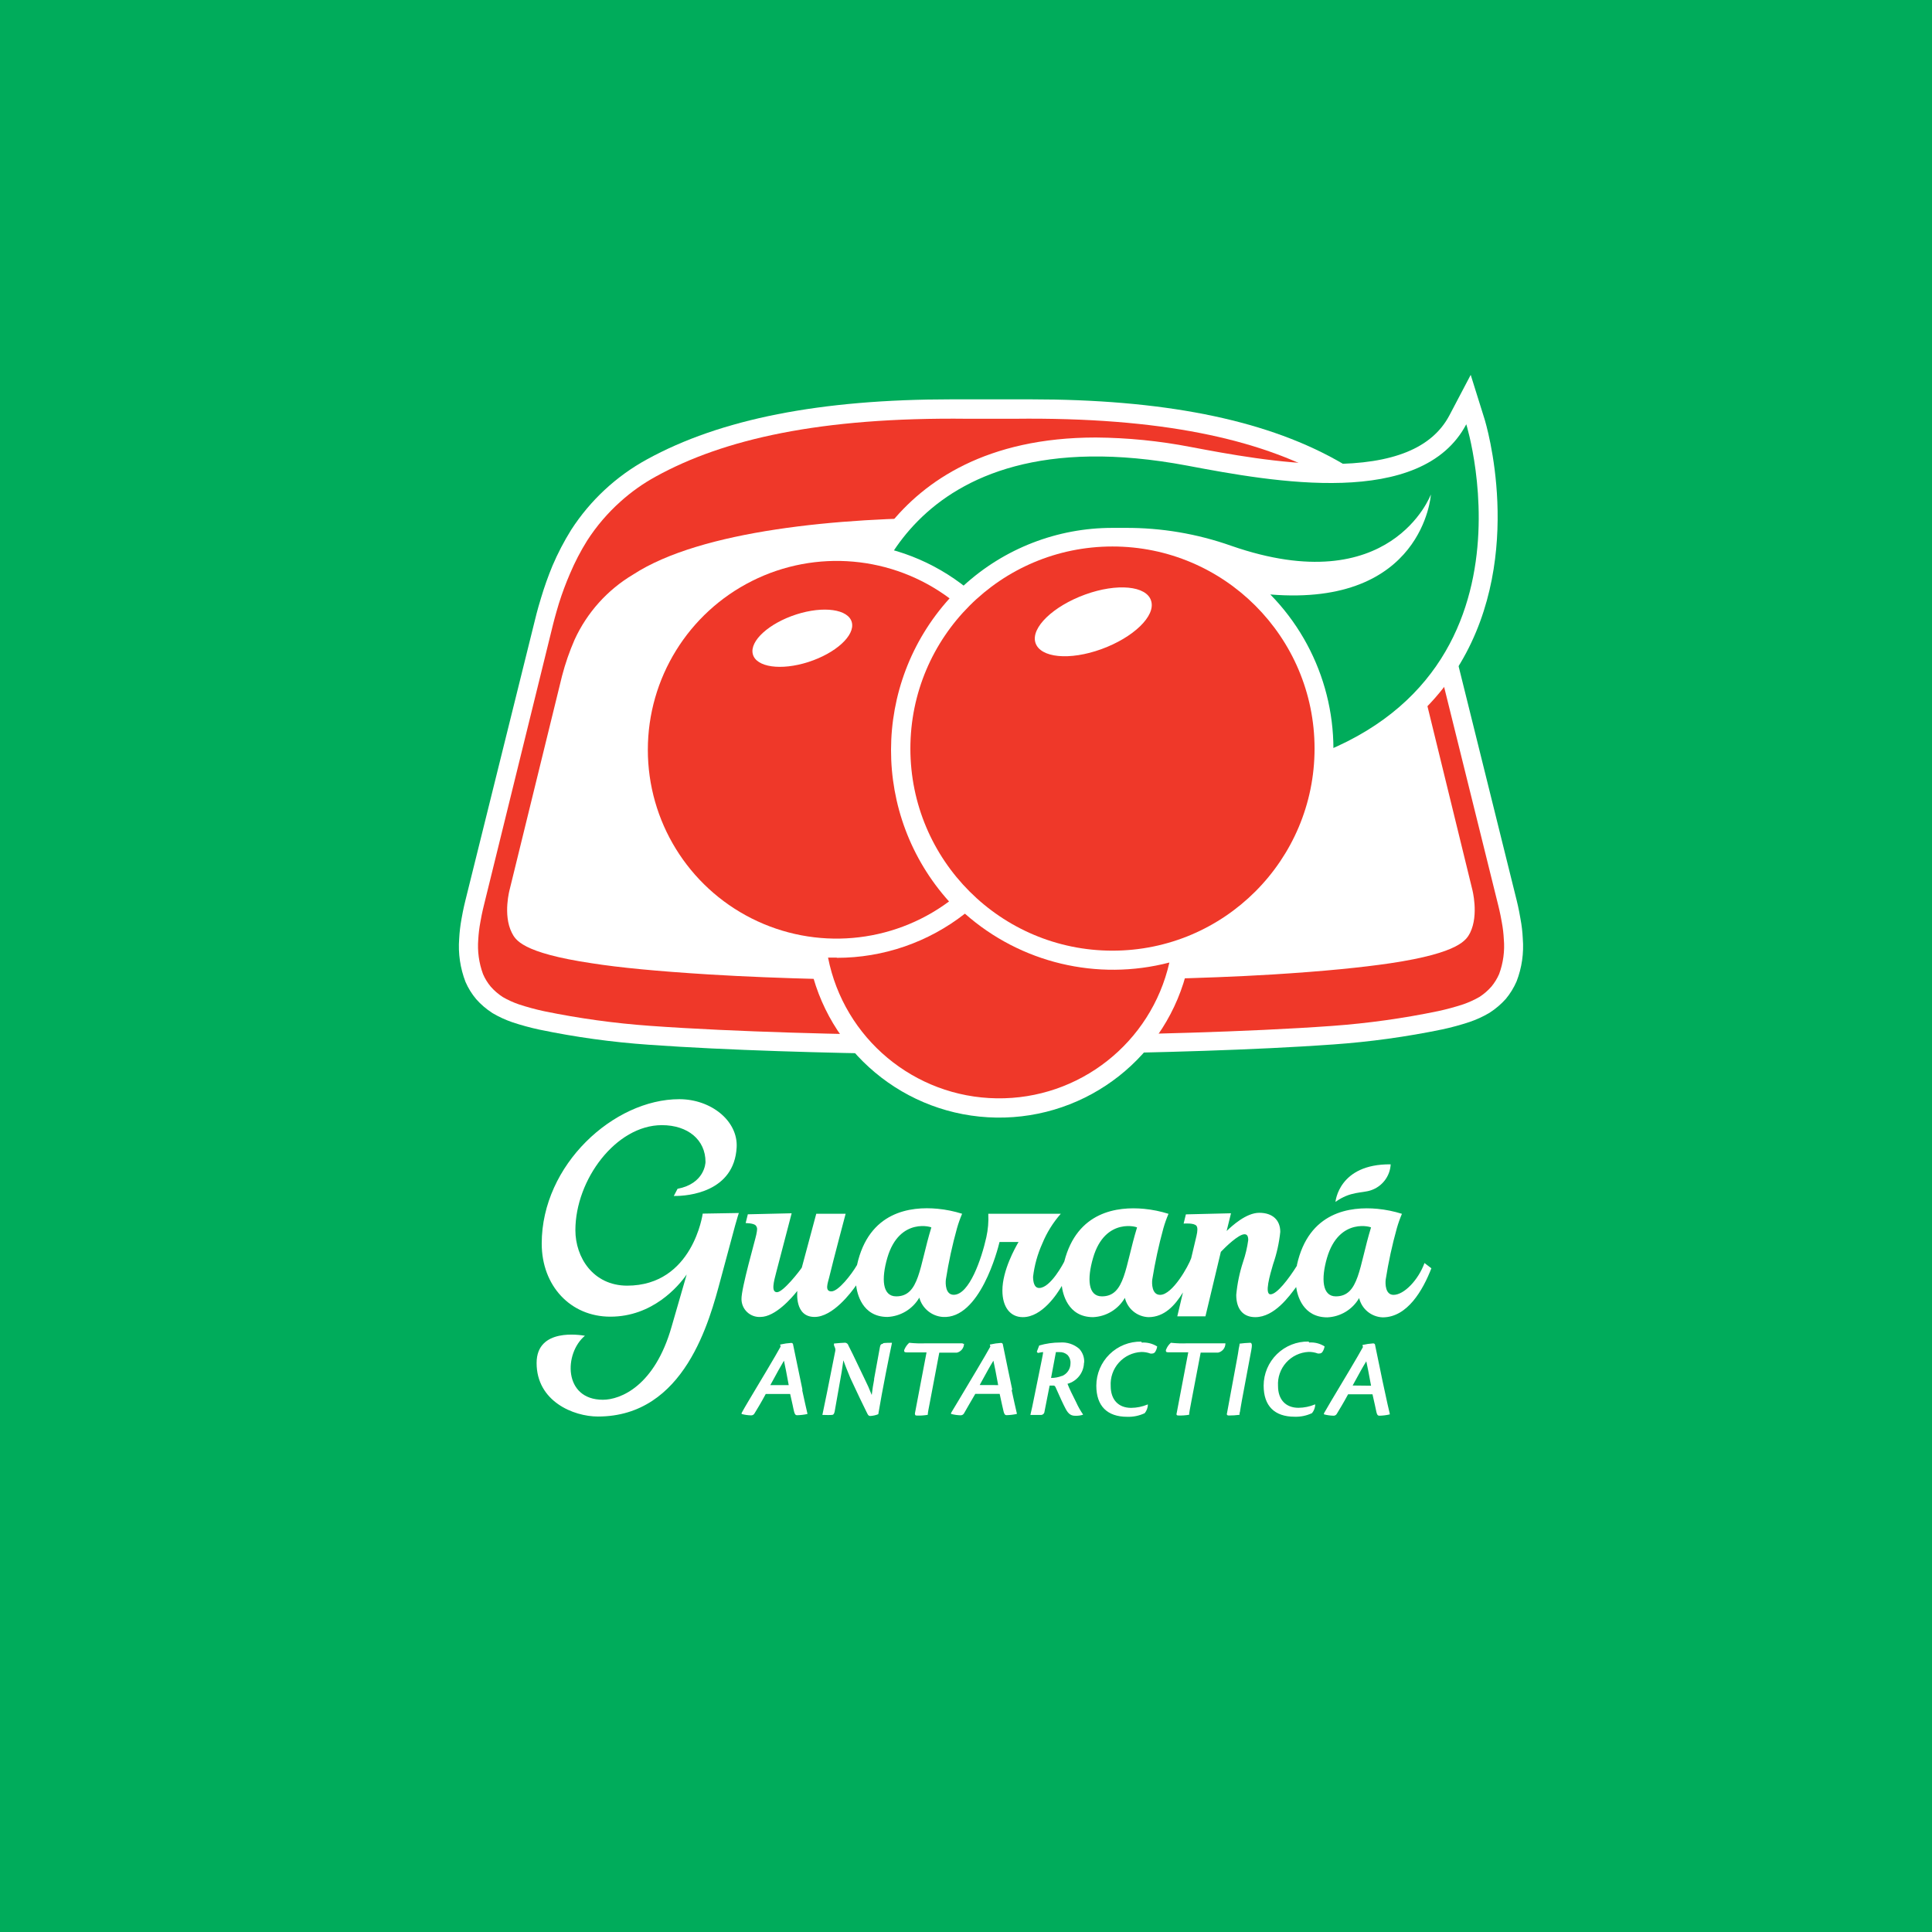
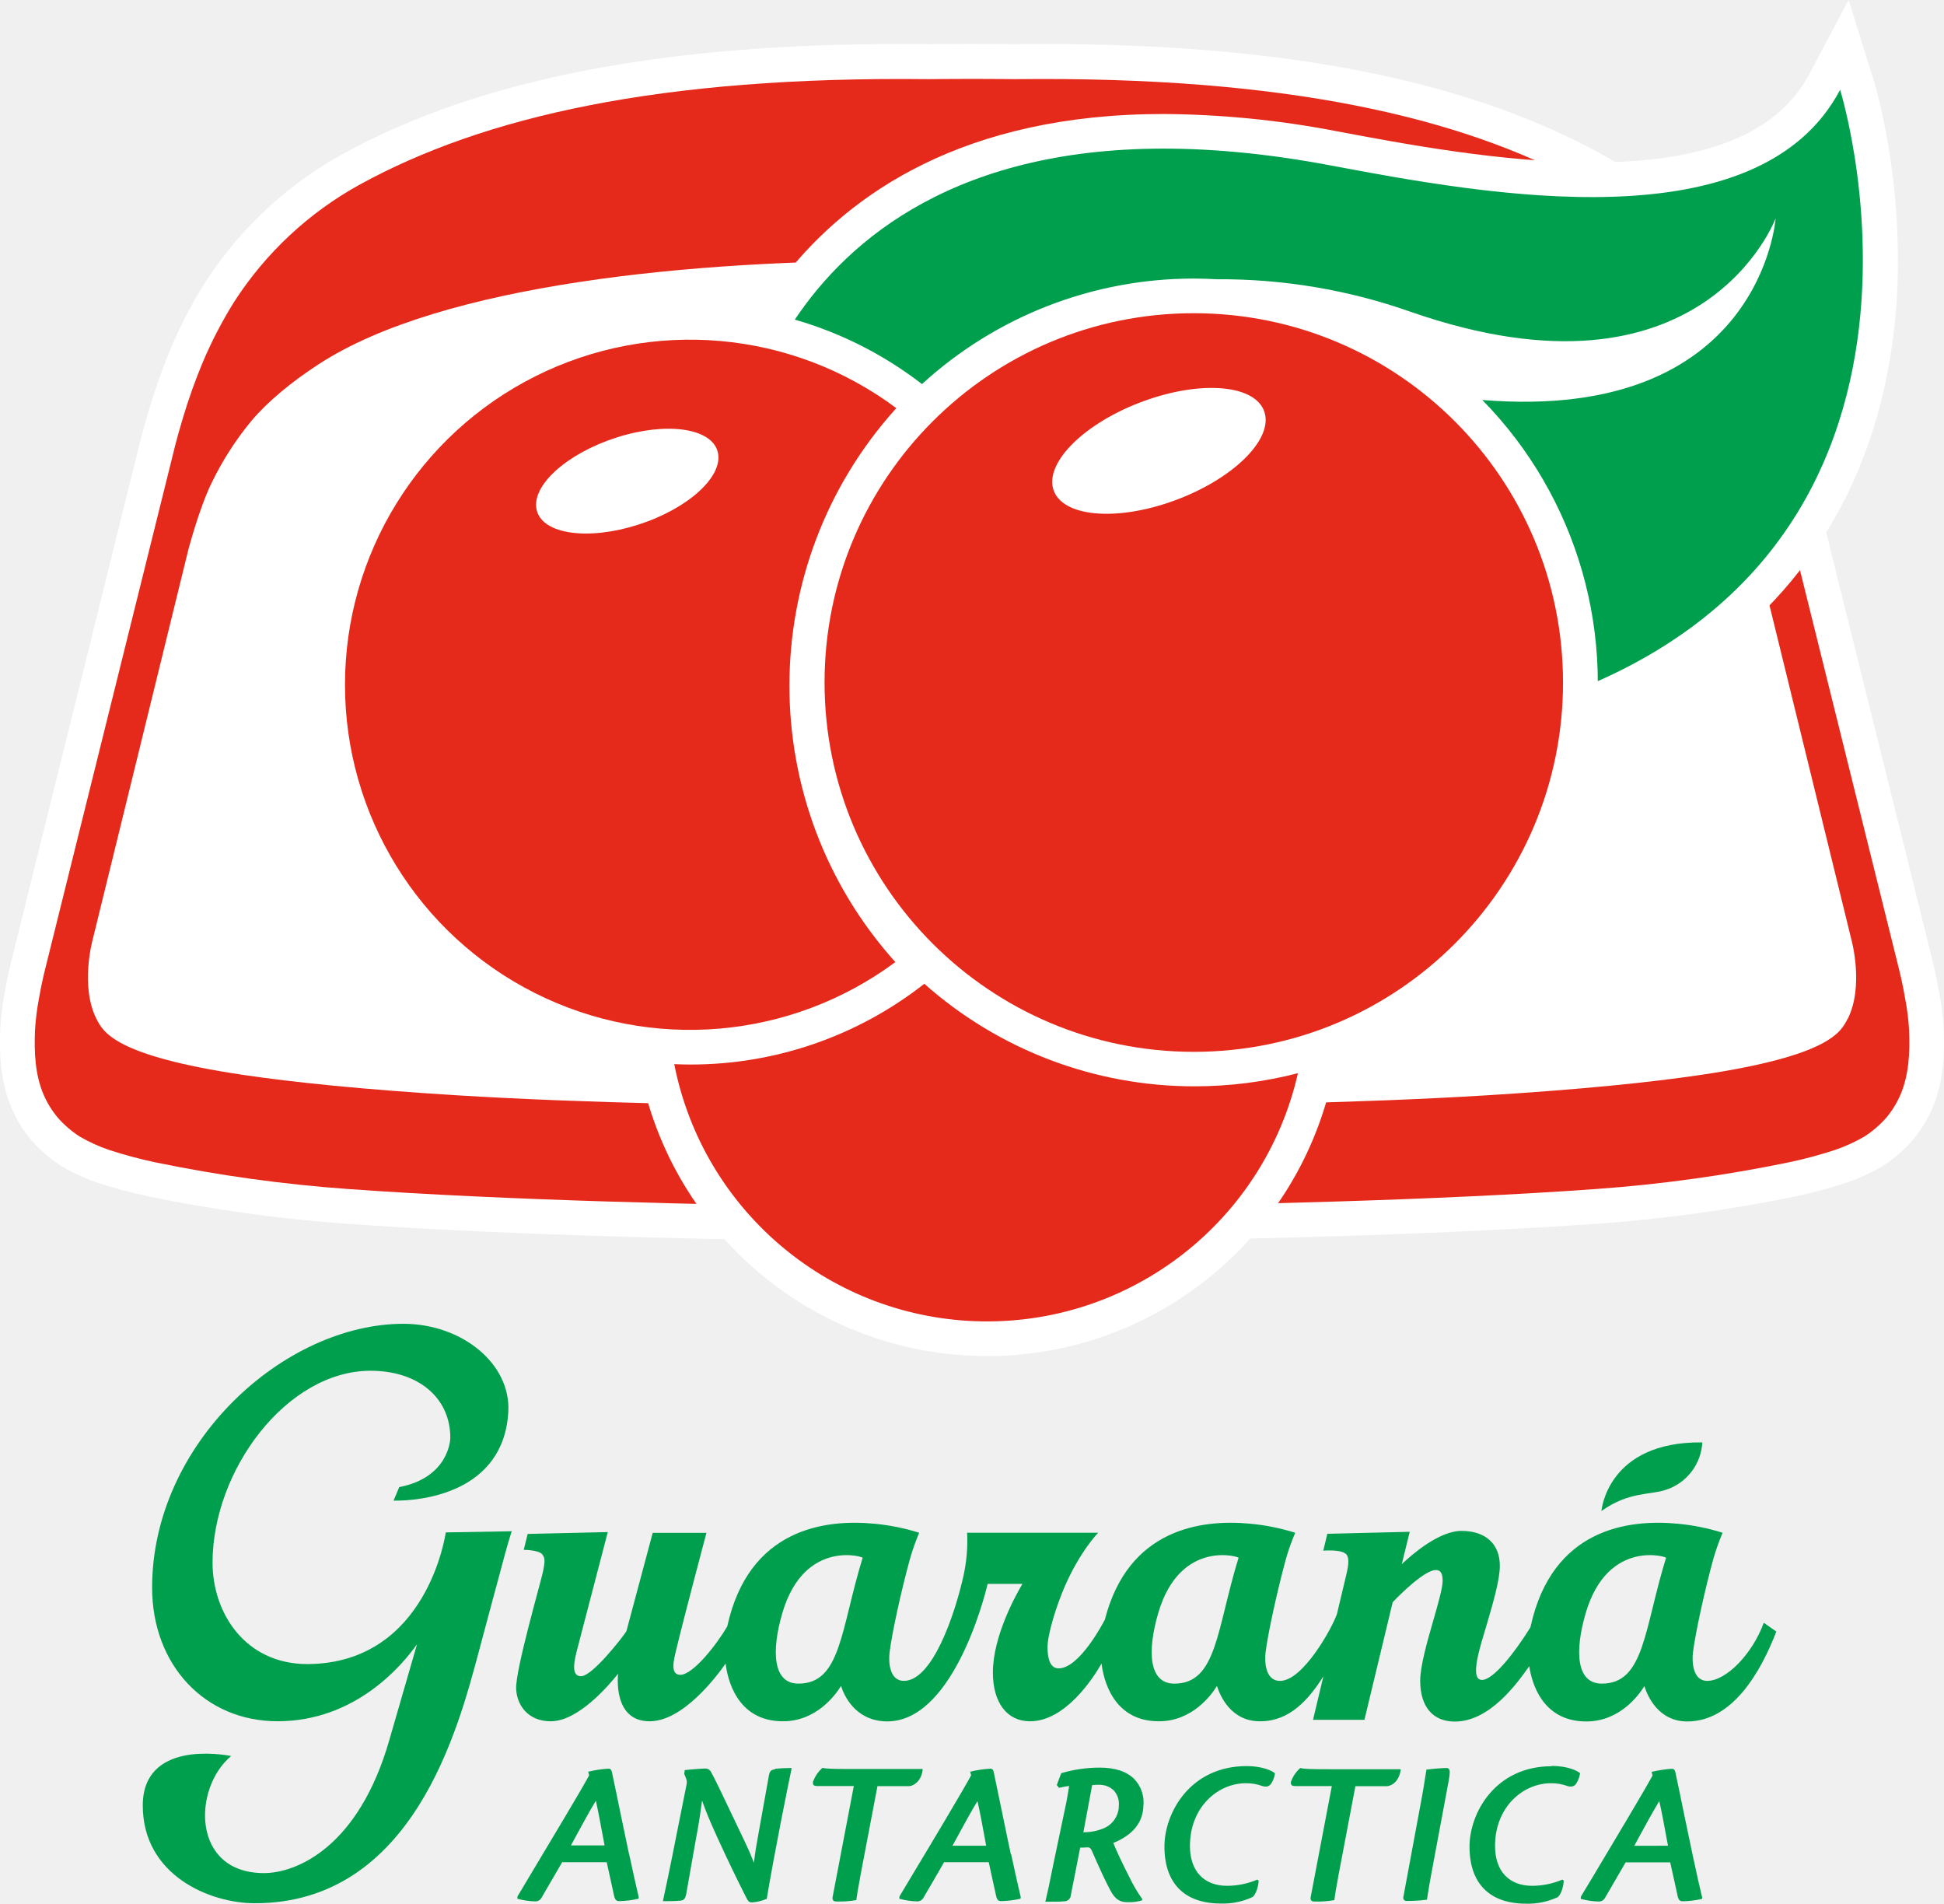
- <svg xmlns="http://www.w3.org/2000/svg" id="Layer_1" data-name="Layer 1" viewBox="0 0 283.46 283.46">
+ <svg xmlns="http://www.w3.org/2000/svg" viewBox="0 0 562.2 550.4">
  <defs>
-     <style>.cls-1{fill:#00ac5b;}.cls-2{fill:#fff;}.cls-3{fill:#ef3829;}</style>
+     <style>.cls-1{isolation:isolate;}.cls-2{fill:#fff;}.cls-3{fill:#e52a1b;}.cls-4,.cls-5{fill:#009f4d;}.cls-5{mix-blend-mode:multiply;}</style>
  </defs>
-   <rect class="cls-1" width="283.46" height="283.46" />
-   <path class="cls-2" d="M132.66,154.77v-.12c-11.13-.16-25.79-.53-37.5-1.37a119.23,119.23,0,0,1-16-2.21,37.6,37.6,0,0,1-4-1.09,16.21,16.21,0,0,1-2.87-1.32l-.09-.06a11.22,11.22,0,0,1-2.33-2,10.27,10.27,0,0,1-1.57-2.53,14.48,14.48,0,0,1-.93-6.34,22.76,22.76,0,0,1,.34-2.9c.26-1.51.56-2.66.57-2.71L78.5,90.92s.32-1.38.88-3.19A48.56,48.56,0,0,1,81.06,83a38.59,38.59,0,0,1,2.74-5.26A30.88,30.88,0,0,1,94.9,67.41c10.79-5.93,25.42-8.82,44.74-8.82l2.33,0h.17l3.23,0,3.28,0h.22l2.29,0c19.31,0,34,2.89,44.75,8.82a30.86,30.86,0,0,1,5.69,4,31.26,31.26,0,0,1,5.4,6.31A37.53,37.53,0,0,1,209.73,83a46.58,46.58,0,0,1,1.69,4.72c.55,1.8.87,3.14.89,3.2l10.22,41.2s.3,1.17.55,2.68a20.31,20.31,0,0,1,.34,2.89,14.23,14.23,0,0,1-.91,6.3,10.72,10.72,0,0,1-1.58,2.57,11.51,11.51,0,0,1-2.34,2l-.09.06a15.63,15.63,0,0,1-2.88,1.32,38.12,38.12,0,0,1-4,1.09,121.17,121.17,0,0,1-16,2.21c-11.73.84-26.41,1.21-37.54,1.37v.12Z" />
-   <path class="cls-3" d="M215.7,136.84c-.53,1-1.41,2.95-11.74,4.49-4.07.6-9.61,1.17-17.18,1.64-10.57.65-22.87.83-31.79.87v0H135.81v0c-8.93,0-21.23-.22-31.79-.87-7.57-.47-13.11-1-17.18-1.64-10.33-1.54-11.22-3.46-11.75-4.49-1.34-2.66-.3-6.38-.3-6.38l7.67-31.28a35.82,35.82,0,0,1,1.84-5.32,21.6,21.6,0,0,1,8.6-9.57c10-6.51,30.38-8.36,46.84-8.32l5.63,0h.06l5.63,0c16.46,0,36.86,1.81,46.83,8.32a25.35,25.35,0,0,1,5.38,4.53,24.33,24.33,0,0,1,3.22,5,36.37,36.37,0,0,1,1.85,5.32L216,130.46s1,3.72-.3,6.38m4.94,1a18.22,18.22,0,0,0-.3-2.54c-.24-1.4-.52-2.47-.52-2.47L209.6,91.59s-.32-1.3-.85-3a42.09,42.09,0,0,0-1.58-4.43,35.35,35.35,0,0,0-2.52-4.85,28.6,28.6,0,0,0-4.91-5.74,27.44,27.44,0,0,0-5.18-3.66c-9.92-5.46-24.1-8.72-45.7-8.47-.11,0-1.71,0-3.43,0h-.06c-1.73,0-3.32,0-3.43,0-21.6-.25-35.78,3-45.71,8.47a27.37,27.37,0,0,0-5.17,3.66,28,28,0,0,0-4.91,5.74,34.27,34.27,0,0,0-2.52,4.85A45.53,45.53,0,0,0,82,88.54c-.53,1.75-.84,3-.84,3L71,132.81s-.28,1.07-.52,2.47a19.82,19.82,0,0,0-.31,2.54,11.94,11.94,0,0,0,.7,5.1A7.42,7.42,0,0,0,72,144.76a8.42,8.42,0,0,0,1.76,1.52,13.35,13.35,0,0,0,2.37,1.08,36.24,36.24,0,0,0,3.68,1,119.13,119.13,0,0,0,15.57,2.15c12.62.91,29,1.27,40.18,1.4V152h19.71v-.08c11.18-.13,27.56-.49,40.19-1.4A118.91,118.91,0,0,0,211,148.35a36.26,36.26,0,0,0,3.69-1,14,14,0,0,0,2.37-1.08,8.42,8.42,0,0,0,1.76-1.52,7.74,7.74,0,0,0,1.13-1.84,11.78,11.78,0,0,0,.69-5.1" />
-   <path class="cls-2" d="M123.88,92.28l.34-2.19c0-.26,4.45-25.9,36.56-25.9a76.28,76.28,0,0,1,13.92,1.39c5.28,1,13.24,2.5,20.47,2.5,9.22,0,14.94-2.33,17.48-7.13L215.78,55l2,6.39c.26.8,6,19.91-3.51,35.9-5.83,9.76-16,16.11-30.34,18.88l-.81.15Z" />
-   <path class="cls-1" d="M127,90.53s4.75-30.21,47.21-22.21c12.6,2.38,34.35,6.36,40.92-6.07,0,0,13.27,42.53-31.72,51.22Z" />
-   <path class="cls-2" d="M209.93,72.56s-5.84,15.67-29.28,7.52a45.94,45.94,0,0,0-15.59-2.63c-.61,0-1.23,0-1.85,0a32.3,32.3,0,0,0-21.83,8.47l-.39-.3a30.49,30.49,0,1,0-22.39,54.64l.15.79a28.38,28.38,0,0,0,55.53.81l.37-1.64a32.4,32.4,0,0,0,11.73-53c22.41,1.83,23.55-14.59,23.55-14.59" />
-   <path class="cls-3" d="M122.77,140.5c-.43,0-.86,0-1.28,0a25.6,25.6,0,0,0,50.08.72,32.8,32.8,0,0,1-30-7.17,30.42,30.42,0,0,1-18.8,6.48" />
-   <path class="cls-3" d="M95.05,110a27.69,27.69,0,0,0,44.19,22.26,33.19,33.19,0,0,1,.08-44.47A27.71,27.71,0,0,0,95.05,110" />
-   <path class="cls-3" d="M133.57,109.83a29.65,29.65,0,1,0,29.64-29.65,29.65,29.65,0,0,0-29.64,29.65" />
-   <path class="cls-2" d="M168.89,88.15c-.66-2.21-5-2.62-9.68-.92s-8,4.87-7.29,7.08,5,2.63,9.68.93,8-4.87,7.29-7.09m-52.06,2c-4,1.29-6.87,3.89-6.38,5.82s4.14,2.45,8.15,1.16,6.87-3.89,6.38-5.82-4.14-2.45-8.15-1.16" />
-   <path class="cls-2" d="M148.52,203.92c-.16-.74-.4-1.9-.66-3.14l-.71-3.46c0-.14-.09-.29-.28-.29a9.27,9.27,0,0,0-1.57.23h-.06l0,.06.06.25c-.65,1.2-3.08,5.26-4.69,7.95l-1.07,1.78v0h0v.15l0,0a6.05,6.05,0,0,0,1.38.2.56.56,0,0,0,.51-.27c.33-.55,1-1.77,1.66-2.87h3.58l.34,1.56c.07.34.14.65.23,1s.18.56.44.56a7.78,7.78,0,0,0,1.51-.18l0,0v0l0-.08v0h0c-.2-.84-.42-1.84-.77-3.45m-4.68-.71.31-.57c.67-1.22,1.15-2.11,1.7-3,.16.69.39,1.89.7,3.58Zm-26,.71c-.16-.74-.4-1.9-.65-3.13s-.52-2.49-.72-3.47c0-.14-.08-.29-.28-.29a9.41,9.41,0,0,0-1.57.23h-.05v.06l.06.25c-.65,1.21-3.09,5.28-4.72,8-.41.7-.77,1.3-1,1.74v0h0v.15l0,0a5.9,5.9,0,0,0,1.38.2.54.54,0,0,0,.5-.27c.29-.47,1-1.63,1.66-2.87h3.58c.15.64.25,1.11.35,1.56s.13.65.22,1,.18.56.45.56a8,8,0,0,0,1.51-.18l0,0v0l0-.08v0h0c-.19-.82-.42-1.82-.77-3.45m-4.67-.71.32-.58c.66-1.21,1.14-2.1,1.68-3,.16.69.39,1.89.7,3.58Zm28.23-6.07v-.06H135.8a16.07,16.07,0,0,1-2.4-.08h0l0,0a2.72,2.72,0,0,0-.71,1,.37.37,0,0,0,0,.31c.05.07.16.1.34.1h2.91l-1.7,8.93a.34.34,0,0,0,.05.26c0,.06.14.08.28.08a7.7,7.7,0,0,0,1.55-.11h0v0c0-.29.11-.81.35-2.05l1.34-7.07h2.58a1.36,1.36,0,0,0,1.05-1.3m-11.86,0c-.27,0-.42.11-.48.49l-.85,4.64,0,.13c-.14.74-.25,1.38-.35,2.25a26.12,26.12,0,0,0-1.06-2.39l-.81-1.69c-.67-1.4-1.3-2.73-1.55-3.18A.55.55,0,0,0,124,197c-.23,0-1.31.08-1.64.12h0v0l0,.25v0h0l.13.33a.82.82,0,0,1,.06.51c-.17.83-.33,1.67-.5,2.51-.44,2.24-.9,4.56-1.38,6.82v.06H121a9.34,9.34,0,0,0,1,0c.25,0,.38-.11.46-.5l.8-4.52c.16-.85.3-1.68.48-3,.33.94.64,1.66,1,2.55l.16.35c.92,2,1.67,3.53,2.21,4.63l.17.34c.12.23.22.3.42.3a3.7,3.7,0,0,0,1.16-.26h0v0c.61-3.65,1.67-8.89,2-10.42l0-.06h-.07c-.3,0-.81,0-1.27.06m53.91-.06a15.62,15.62,0,0,0-1.56.13h0v0c0,.25-.08.48-.12.72-.07.48-.15,1-.24,1.45l-1.48,8a.34.34,0,0,0,0,.29.35.35,0,0,0,.26.08,12,12,0,0,0,1.57-.1h0v0c0-.13,0-.28.07-.46.06-.37.13-.86.27-1.61l1.39-7.43c.11-.62.11-.85,0-1a.26.26,0,0,0-.21-.08m-24.31,2.89a2.73,2.73,0,0,0-.73-2,3.84,3.84,0,0,0-2.8-.92,10.9,10.9,0,0,0-3.07.44h0v0l-.35.91v0l0,0,.13.17v0h0l.11,0a6.18,6.18,0,0,1,.68-.12c0,.27-.1.61-.21,1.24l-1,4.92c-.31,1.56-.51,2.5-.64,3l0,.07h.49c.4,0,.73,0,1,0a.53.53,0,0,0,.57-.51l.75-3.8h.23l.34,0h0c.13,0,.22.07.3.24.69,1.57,1.15,2.55,1.49,3.19.43.81.84,1,1.42,1a3.31,3.31,0,0,0,1.11-.15h0v0l0-.06v0a11.09,11.09,0,0,1-1-1.78c-.51-1-1-2-1.27-2.7a3.28,3.28,0,0,0,2.42-3.06m-3.23,1.9a4.3,4.3,0,0,1-1.6.3l.71-3.79a4.18,4.18,0,0,1,.52,0,1.66,1.66,0,0,1,1.21.44,1.63,1.63,0,0,1,.41,1.21,2,2,0,0,1-1.25,1.86m48.1,5.55c-.2-.83-.43-1.83-.77-3.45-.17-.74-.41-1.9-.66-3.13s-.51-2.49-.72-3.47c0-.14-.08-.29-.28-.29a9.41,9.41,0,0,0-1.57.23h0v.06l.06.25c-.65,1.21-3.1,5.3-4.72,8l-1,1.72v0h0v.15l0,0a5.9,5.9,0,0,0,1.38.2.53.53,0,0,0,.5-.27c.28-.47,1-1.63,1.66-2.87h3.58l.34,1.51c.07.35.14.68.23,1.07s.18.56.45.56a7.26,7.26,0,0,0,1.51-.19h0v-.13Zm-5.45-4.16.3-.55c.67-1.23,1.16-2.13,1.7-3,.16.69.39,1.89.7,3.58ZM192,196.83a6.48,6.48,0,0,0-6.6,6.46c0,3,1.61,4.57,4.54,4.57a5.53,5.53,0,0,0,2.56-.53,2.11,2.11,0,0,0,.47-1.27v0h0l-.05,0,0,0,0,0a6.49,6.49,0,0,1-2.41.49c-1.87,0-3-1.2-3-3.2a4.72,4.72,0,0,1,4.48-5,3.65,3.65,0,0,1,1.35.23.81.81,0,0,0,.25,0,.51.51,0,0,0,.45-.25,2,2,0,0,0,.3-.79v0h0a3.72,3.72,0,0,0-2.26-.57M171.8,197h0l0,0a2.51,2.51,0,0,0-.71,1,.34.34,0,0,0,0,.31c.05.07.15.1.34.1h2.91l-1.7,8.93a.3.3,0,0,0,0,.26c.05.06.14.08.28.08a7.76,7.76,0,0,0,1.55-.11h0v0c0-.29.11-.82.34-2.05l1.35-7.07h2.57a1.36,1.36,0,0,0,1.06-1.3v-.06H174.2a16,16,0,0,1-2.4-.08m-4.35-.17a6.48,6.48,0,0,0-6.6,6.46c0,3,1.61,4.57,4.53,4.57a5.58,5.58,0,0,0,2.57-.53,2.11,2.11,0,0,0,.47-1.27v0l0,0-.06,0,0,0,0,0a6.4,6.4,0,0,1-2.4.49c-1.87,0-3-1.2-3-3.2a4.72,4.72,0,0,1,4.48-5,3.59,3.59,0,0,1,1.34.23.82.82,0,0,0,.26,0,.53.53,0,0,0,.45-.25,2,2,0,0,0,.29-.79v0h0a3.78,3.78,0,0,0-2.26-.57" />
-   <path class="cls-2" d="M209,185.31c-.91,2.49-3,4.67-4.54,4.67-1.22,0-1.23-1.65-1.15-2.26a66.23,66.23,0,0,1,1.63-7.51,18,18,0,0,1,.75-2.12,17.4,17.4,0,0,0-3.58-.73c-4-.38-10.11.4-11.83,8.25l0,.1c-1.21,1.94-2.94,4.19-3.87,4.19s-.07-2.89.37-4.4a21.1,21.1,0,0,0,1.06-4.76c0-1.75-1.15-2.8-3.08-2.8s-4,1.92-4.79,2.67l.64-2.6-6.62.16-.33,1.35c.11,0,1.53-.12,1.88.33.19.24.18.74,0,1.5l-.77,3.25c-.37,1.09-2.73,5.38-4.56,5.38h0c-1.21,0-1.23-1.65-1.15-2.26a70.93,70.93,0,0,1,1.63-7.51,18,18,0,0,1,.75-2.12,17.4,17.4,0,0,0-3.58-.73c-3.9-.37-9.83.36-11.71,7.73h0c-.07.16-2,3.88-3.68,3.88-.74,0-.89-.9-.9-1.64a16.63,16.63,0,0,1,1.36-4.89,15.46,15.46,0,0,1,2.71-4.36H145a12.78,12.78,0,0,1-.29,3.46c-.7,3.14-2.49,8.43-4.78,8.43-1.22,0-1.23-1.65-1.15-2.26a66.23,66.23,0,0,1,1.63-7.51,18,18,0,0,1,.75-2.12,17.4,17.4,0,0,0-3.59-.73c-4-.38-10.1.4-11.83,8.25-.83,1.43-2.74,3.87-3.76,3.87s-.52-1.24-.32-2.07c.58-2.43,2.41-9.32,2.41-9.32h-4.31l-2.12,7.9c-.34.53-2.74,3.61-3.64,3.61s-.46-1.59-.11-2.93l2.26-8.65-6.43.15-.32,1.29s1.2,0,1.49.36.2.65.07,1.34-2.21,7.89-2.17,9.45a2.63,2.63,0,0,0,2.78,2.62c2.19,0,4.62-2.82,5.41-3.82,0,.16-.42,3.82,2.53,3.82,2.68,0,5.37-3.58,6.1-4.63.13,1.11.84,4.63,4.6,4.63a5.72,5.72,0,0,0,4.67-2.83,3.86,3.86,0,0,0,3.44,2.83c5.43.35,8.07-9.89,8.33-11h2.79c-.48.82-2.37,4.17-2.37,7.12,0,2.42,1.14,3.91,3,3.91,2.84,0,5.06-3.45,5.71-4.57l0-.06c.13,1.11.84,4.63,4.6,4.63a5.68,5.68,0,0,0,4.66-2.83,3.7,3.7,0,0,0,3.45,2.83h0c2.36,0,3.9-1.73,5.07-3.62l-.83,3.5h4.13s2.25-9.39,2.26-9.46c.69-.73,2.6-2.58,3.46-2.58.26,0,.56.09.56.85a17.15,17.15,0,0,1-.76,3.21,22,22,0,0,0-1,4.83c0,2.08,1,3.27,2.79,3.27,2.82,0,5-3.09,6-4.42l0,0c.18,1.28,1,4.45,4.57,4.45a5.68,5.68,0,0,0,4.67-2.83,3.69,3.69,0,0,0,3.45,2.83c3.63,0,5.91-4,7.15-7.2Zm-72.36-5.2c-1.77,5.75-1.73,10.09-5.15,10.09-2.05,0-2.19-2.58-1.31-5.63,1.79-6.17,6.81-4.48,6.46-4.46m30.18,0c-1.77,5.75-1.73,10.09-5.15,10.09-2.05,0-2.19-2.58-1.3-5.63,1.78-6.17,6.81-4.48,6.45-4.46m34.33,0c-1.77,5.75-1.73,10.09-5.16,10.09-2,0-2.18-2.58-1.3-5.63,1.8-6.17,6.82-4.48,6.46-4.46" />
-   <path class="cls-2" d="M99.41,174.42c3.94-.76,4.1-3.73,4.1-3.95,0-3.22-2.57-5.39-6.4-5.39-6.73,0-12.69,8-12.69,15.41,0,4,2.6,8.12,7.58,8.14h0c9.67,0,11.1-10.57,11.1-10.57l5.3-.09s-.25.75-.54,1.82c-.76,2.8-2.13,7.91-2.13,7.91-1.61,6-5.24,20.13-18,20.13-3.61,0-9-2.24-9-7.85,0-5.2,6.41-4.11,7.09-4-3.09,2.57-3.19,9.39,2.64,9.39,2.57,0,7.59-2,10.07-10.7,0,0,1.85-6.41,2.22-7.68-1.22,1.74-5,6.19-11.2,6.19-5.84,0-10.07-4.51-10.07-10.73,0-11.59,10.61-21.18,20.18-21.18,4.67,0,8.64,3.19,8.42,7.08-.37,6.53-7.08,7.16-9.22,7.12Z" />
-   <path class="cls-2" d="M195.94,176.34s.45-5.59,8.1-5.51a4.25,4.25,0,0,1-2.91,3.81c-1.3.44-3,.12-5.19,1.7" />
+   <g class="cls-1">
+     <g id="Capa_1" data-name="Capa 1">
+       <path class="cls-2" d="M299.76,514.44l0-.43c-40.08-.57-92.88-1.9-135.06-4.94a434,434,0,0,1-57.44-7.94,138.23,138.23,0,0,1-14.59-3.95,56.43,56.43,0,0,1-10.33-4.74l-.32-.2a40.74,40.74,0,0,1-8.4-7.29,36.75,36.75,0,0,1-5.65-9.1c-3.46-8.07-3.61-16.44-3.37-22.84a83.16,83.16,0,0,1,1.24-10.47c.93-5.4,2-9.55,2.06-9.72l36.79-148.34c0-.1,1.18-4.94,3.16-11.47a172.4,172.4,0,0,1,6.08-17,133.3,133.3,0,0,1,9.87-19,111.2,111.2,0,0,1,19.44-22.75,108.73,108.73,0,0,1,20.51-14.52c38.87-21.37,91.57-31.76,161.12-31.76q4.16,0,8.41.05h.63c1.91,0,6.61-.07,11.6-.07,5.21,0,9.9.05,11.82.07h.79c2.71,0,5.5-.05,8.26-.05,69.55,0,122.26,10.39,161.15,31.77A109.17,109.17,0,0,1,548,214.37a111.48,111.48,0,0,1,19.45,22.74,132.92,132.92,0,0,1,9.85,18.95,164.89,164.89,0,0,1,6.08,17c2,6.5,3.13,11.32,3.19,11.52L623.42,433c0,.07,1.08,4.21,2,9.64A73.8,73.8,0,0,1,626.65,453c.26,6.38.12,14.74-3.28,22.7a37.93,37.93,0,0,1-5.71,9.24,40.75,40.75,0,0,1-8.42,7.3l-.32.21a57.7,57.7,0,0,1-10.36,4.75A136.64,136.64,0,0,1,584,501.12a435.15,435.15,0,0,1-57.45,7.95c-42.24,3-95.11,4.37-135.2,4.94v.43Z" transform="translate(-64.54 -155.26)" />
+       <path class="cls-3" d="M598.85,449.86c-1.91,3.72-5.11,10.63-42.31,16.17-14.65,2.17-34.61,4.22-61.86,5.91-38.06,2.34-82.35,3-114.51,3.14v-.14H311.11v.14c-32.14-.14-76.45-.8-114.5-3.14-27.24-1.69-47.21-3.74-61.86-5.91-37.2-5.54-40.4-12.45-42.31-16.17-4.83-9.55-1.08-23-1.08-23L119,314.23s3.08-11.8,6.65-19.16a88.38,88.38,0,0,1,11.6-18.13c4.82-5.7,11.62-11.26,19.37-16.32,35.91-23.45,109.4-30.13,168.66-30l20.29-.09h.22l20.29.09c59.25-.17,132.75,6.51,168.65,30,7.74,5.06,14.56,10.62,19.38,16.32a88.3,88.3,0,0,1,11.59,18.13c3.56,7.36,6.64,19.16,6.64,19.16l27.61,112.66s3.75,13.42-1.07,23m17.78,3.53a66.87,66.87,0,0,0-1.1-9.13c-.85-5.06-1.85-8.89-1.85-8.89L576.85,286.9s-1.12-4.66-3-11a156.54,156.54,0,0,0-5.72-16A124.42,124.42,0,0,0,559,242.51a101.27,101.27,0,0,0-17.69-20.69,100.05,100.05,0,0,0-18.63-13.19C487,189,435.9,177.25,358.13,178.15c-.42,0-6.17-.08-12.37-.08h-.22c-6.21,0-12,.08-12.36.08-77.79-.9-128.84,10.83-164.6,30.48a101.31,101.31,0,0,0-36.31,33.88A124.53,124.53,0,0,0,123.18,260a160.92,160.92,0,0,0-5.71,16c-1.92,6.3-3,11-3,11L77.62,435.37s-1,3.83-1.87,8.89a71.94,71.94,0,0,0-1.1,9.13c-.23,6,0,12.56,2.5,18.37a27,27,0,0,0,4.09,6.64,30.41,30.41,0,0,0,6.32,5.46,47.14,47.14,0,0,0,8.55,3.89,128.18,128.18,0,0,0,13.25,3.56,425.79,425.79,0,0,0,56.08,7.75c45.46,3.28,104.45,4.58,144.72,5.05v.29h71v-.29c40.26-.47,99.25-1.77,144.72-5.05a425.63,425.63,0,0,0,56.06-7.75,127.53,127.53,0,0,0,13.26-3.56,47.38,47.38,0,0,0,8.54-3.89,30.79,30.79,0,0,0,6.34-5.46,27.59,27.59,0,0,0,4.08-6.64c2.48-5.81,2.73-12.41,2.49-18.37" transform="translate(-64.54 -155.26)" />
+       <path class="cls-2" d="M268.16,289.38l1.23-7.86c.15-.93,16-93.3,131.67-93.3a272.65,272.65,0,0,1,50.13,5c19,3.58,47.68,9,73.69,9,33.24,0,53.83-8.39,63-25.68l11.27-21.3,7.18,23c.91,2.9,21.77,71.73-12.64,129.3-21,35.16-57.78,58.05-109.27,68l-2.92.57Z" transform="translate(-64.54 -155.26)" />
+       <path class="cls-4" d="M279.3,283.08s17.11-108.79,170-80c45.39,8.56,123.72,22.89,147.4-21.85,0,0,47.76,153.14-114.24,184.45Z" transform="translate(-64.54 -155.26)" />
+       <path class="cls-2" d="M578.05,218.39s-21,56.42-105.44,27.06A165.49,165.49,0,0,0,416.46,236c-2.2-.12-4.42-.2-6.65-.2a116.37,116.37,0,0,0-78.63,30.51l-1.42-1.07A109.81,109.81,0,1,0,249.13,462l.55,2.85a102.23,102.23,0,0,0,200,2.89l1.33-5.89a116.68,116.68,0,0,0,42.21-190.94c80.71,6.58,84.83-52.54,84.83-52.54" transform="translate(-64.54 -155.26)" />
+       <path class="cls-3" d="M264.16,463.05c-1.55,0-3.09-.05-4.63-.11a92.2,92.2,0,0,0,180.37,2.61,119,119,0,0,1-29.8,3.8,117.49,117.49,0,0,1-78.25-29.65,109.32,109.32,0,0,1-67.69,23.35" transform="translate(-64.54 -155.26)" />
+       <path class="cls-3" d="M164.31,353.24a99.77,99.77,0,0,0,159.16,80.19,119.59,119.59,0,0,1,.28-160.16,99.78,99.78,0,0,0-159.44,80" transform="translate(-64.54 -155.26)" />
+       <path class="cls-3" d="M303,352.6A106.78,106.78,0,1,0,409.81,245.82,106.77,106.77,0,0,0,303,352.6" transform="translate(-64.54 -155.26)" />
+       <path class="cls-2" d="M430.26,274.54c-2.37-8-18-9.46-34.87-3.34s-28.62,17.54-26.25,25.5,18,9.47,34.87,3.35,28.64-17.54,26.25-25.51m-187.5,7.25c-14.45,4.65-24.74,14-23,21s14.91,8.8,29.36,4.17,24.74-14,23-21-14.89-8.81-29.35-4.18" transform="translate(-64.54 -155.26)" />
+       <path class="cls-5" d="M356.89,691.46c-.59-2.67-1.44-6.86-2.36-11.3s-1.85-8.95-2.59-12.46c-.11-.51-.29-1.07-1-1.07a33.11,33.11,0,0,0-5.63.84l-.21,0,.06.19.23.91c-2.35,4.34-11.11,19-16.92,28.65-1.54,2.57-2.88,4.8-3.83,6.4l0,.06v.06l0,.41,0,.13.11,0a21.25,21.25,0,0,0,5,.73,2,2,0,0,0,1.82-1c1.18-2,3.74-6.39,6-10.33h12.91c.5,2.3.86,4,1.22,5.61.25,1.19.51,2.32.81,3.64.29,1.59.66,2,1.61,2a26.79,26.79,0,0,0,5.44-.67l.11,0,0-.13.07-.29v0l0-.05c-.72-3-1.53-6.64-2.78-12.43M340,688.92l1.13-2.07c2.38-4.39,4.14-7.61,6.09-10.84.58,2.49,1.42,6.82,2.52,12.91Zm-93.52,2.54c-.58-2.67-1.45-6.86-2.36-11.29s-1.85-9-2.6-12.47c-.1-.51-.29-1.07-1-1.07a33.44,33.44,0,0,0-5.65.84l-.19,0,0,.19.24.91c-2.35,4.36-11.15,19-17,28.77-1.5,2.53-2.8,4.7-3.75,6.28l0,.06,0,.06v.54l.12,0a21.33,21.33,0,0,0,5,.73,2,2,0,0,0,1.83-1c1-1.69,3.44-5.88,6-10.33H240c.52,2.3.89,4,1.24,5.61.24,1.19.5,2.32.79,3.64.31,1.59.67,2,1.63,2a26.87,26.87,0,0,0,5.43-.67l.12,0,0-.13.05-.29v0l0-.05c-.7-3-1.51-6.57-2.77-12.43m-16.84-2.54,1.15-2.1c2.37-4.37,4.12-7.59,6.06-10.81.56,2.49,1.41,6.82,2.52,12.91Zm101.69-21.87,0-.22H311.08c-5.66,0-7.5-.07-8.63-.3l-.1,0-.07.06a9.74,9.74,0,0,0-2.53,3.68,1.25,1.25,0,0,0,0,1.11c.18.27.56.38,1.22.38h10.49l-6.14,32.14a1.12,1.12,0,0,0,.18.93c.19.23.49.31,1,.31a27.33,27.33,0,0,0,5.57-.39l.13,0v-.14c.13-1,.42-2.89,1.25-7.35l4.85-25.47h9.27c1.54-.23,3.36-1.58,3.81-4.68m-42.71-.18c-1,.11-1.51.4-1.76,1.75l-3,16.73-.08.47c-.49,2.65-.9,4.94-1.26,8.08-.91-2.47-2.16-5.17-3.82-8.59-.94-2-1.93-4.06-2.9-6.1-2.41-5.06-4.69-9.84-5.61-11.44a1.91,1.91,0,0,0-1.66-1.14c-.83,0-4.7.29-5.88.45l-.14,0,0,.13-.14.9,0,.07,0,0,.48,1.2a2.85,2.85,0,0,1,.2,1.83c-.61,3-1.21,6-1.8,9-1.59,8.06-3.24,16.41-5,24.54l-.05.23h1.41a35.66,35.66,0,0,0,3.65-.14c.91-.14,1.35-.38,1.66-1.79l2.88-16.31c.59-3,1.07-6,1.73-10.84,1.18,3.41,2.32,6,3.75,9.19l.56,1.25c3.33,7.3,6,12.72,8,16.7l.63,1.23c.41.82.78,1.08,1.49,1.08a13.45,13.45,0,0,0,4.18-1l.1,0,0-.1c2.2-13.15,6-32,7.16-37.53l0-.24h-.24c-1.09,0-2.94.07-4.56.24m194.13-.24c-1.21,0-4.48.29-5.61.47l-.13,0,0,.14c-.12.87-.28,1.73-.42,2.59-.26,1.72-.55,3.48-.87,5.21l-5.33,28.72a1.15,1.15,0,0,0,.12,1,1.13,1.13,0,0,0,.94.31,43.52,43.52,0,0,0,5.63-.35l.12,0,0-.13c.08-.46.17-1,.26-1.65.21-1.31.49-3.09,1-5.78l5-26.78c.39-2.24.4-3.06.07-3.46a.93.93,0,0,0-.76-.29m-87.55,10.44a9.77,9.77,0,0,0-2.64-7.21c-2.21-2.22-5.58-3.34-10.08-3.34a39.22,39.22,0,0,0-11,1.59l-.1,0,0,.08-1.25,3.3,0,.11.07.07.45.58.07.09.12,0,.39-.07a22.65,22.65,0,0,1,2.45-.44c-.14,1-.35,2.19-.75,4.45L369.22,694c-1.11,5.64-1.86,9-2.31,10.86l-.07.24h.26l1.5,0c1.44,0,2.64,0,3.59-.11a1.93,1.93,0,0,0,2.05-1.85l2.69-13.68.84,0,1.22-.07h.15c.49,0,.81.25,1.1.85,2.46,5.64,4.12,9.18,5.36,11.48,1.53,2.94,3,3.52,5.12,3.52a11.62,11.62,0,0,0,4-.51l.1,0,0-.1.06-.21,0-.11-.06-.07a42.09,42.09,0,0,1-3.74-6.39c-1.84-3.61-3.57-7.22-4.58-9.73,5.74-2.33,8.67-6,8.72-11m-11.61,6.81a15.27,15.27,0,0,1-5.76,1.1l2.54-13.64a13.23,13.23,0,0,1,1.86-.09,6,6,0,0,1,4.35,1.59,5.75,5.75,0,0,1,1.51,4.35,7.13,7.13,0,0,1-4.5,6.69m173.2,20c-.72-3-1.54-6.6-2.78-12.43-.58-2.67-1.45-6.84-2.36-11.27s-1.84-9-2.6-12.49c-.1-.51-.29-1.07-1-1.07a33.54,33.54,0,0,0-5.66.84l-.19,0,0,.19.23.92c-2.34,4.35-11.18,19.07-17,28.83-1.51,2.49-2.8,4.66-3.74,6.21l0,.06,0,.06v.54l.13,0a21.25,21.25,0,0,0,5,.73,2,2,0,0,0,1.83-1c1-1.69,3.43-5.87,6-10.32h12.89c.5,2.2.86,3.84,1.21,5.43.26,1.23.52,2.45.83,3.82.3,1.59.67,2,1.62,2a26.13,26.13,0,0,0,5.44-.68l.12,0,0-.13.05-.29v-.09Zm-19.63-15,1.08-2c2.42-4.43,4.18-7.68,6.14-10.92.57,2.49,1.42,6.81,2.52,12.91Zm-23.88-23c-16.4,0-23.78,13.6-23.78,23.25,0,10.64,5.8,16.49,16.33,16.49a20.34,20.34,0,0,0,9.24-1.91c1-.94,1.56-3,1.68-4.6V699l-.09-.07-.16-.12-.1-.07-.1,0a22.63,22.63,0,0,1-8.67,1.77c-6.74,0-10.75-4.29-10.75-11.52,0-11.36,8.2-18.14,16.12-18.14a13.38,13.38,0,0,1,4.85.82,3.26,3.26,0,0,0,.92.15,1.82,1.82,0,0,0,1.62-.91,7.69,7.69,0,0,0,1.07-2.85l0-.11-.08-.06c-.7-.67-3.59-2.05-8.14-2.05m-72.59.6-.09,0-.07.06a9.41,9.41,0,0,0-2.53,3.68,1.21,1.21,0,0,0,0,1.11c.19.27.55.38,1.22.38H449.7l-6.12,32.14a1.09,1.09,0,0,0,.17.93c.18.23.5.31,1,.31a27.34,27.34,0,0,0,5.56-.39l.13,0,0-.14c.13-1,.41-2.92,1.24-7.35l4.84-25.47h9.27c1.56-.23,3.37-1.58,3.82-4.68l0-.22H449.37c-5.66,0-7.52-.07-8.64-.31m-15.65-.6c-16.41,0-23.79,13.6-23.79,23.25,0,10.64,5.79,16.49,16.32,16.49a20.28,20.28,0,0,0,9.24-1.91c1-.94,1.56-3,1.69-4.59V699l-.07-.07-.19-.12-.08-.07-.11,0a22.58,22.58,0,0,1-8.66,1.77c-6.73,0-10.76-4.29-10.76-11.52,0-11.36,8.2-18.14,16.13-18.14a13.36,13.36,0,0,1,4.84.82,3.3,3.3,0,0,0,.93.16,1.87,1.87,0,0,0,1.62-.92,7.35,7.35,0,0,0,1.07-2.85V668l-.07-.06c-.7-.67-3.58-2.05-8.12-2.05" transform="translate(-64.54 -155.26)" />
+       <path class="cls-5" d="M574.62,624.45c-3.27,9-10.84,16.8-16.35,16.8-4.37,0-4.4-5.92-4.14-8.12.64-5.49,3.55-18.63,5.88-27.07a68.4,68.4,0,0,1,2.7-7.63,62.16,62.16,0,0,0-12.91-2.61c-14.38-1.39-36.39,1.41-42.6,29.68l-.14.39c-4.35,7-10.59,15.09-13.93,15.09-3.87,0-.25-10.41,1.33-15.87,1.9-6.44,3.83-13.1,3.83-17.14,0-6.31-4.14-10.08-11.09-10.08-6.53,0-14.41,6.9-17.27,9.62.54-2.17,2.3-9.36,2.3-9.36l-23.83.58-1.17,4.87c.37,0,5.5-.45,6.75,1.17.68.88.64,2.66,0,5.39l-2.79,11.73c-1.31,3.92-9.81,19.36-16.42,19.36h-.08c-4.38,0-4.43-5.92-4.16-8.12.64-5.49,3.56-18.63,5.88-27.07a63.09,63.09,0,0,1,2.71-7.63,62.56,62.56,0,0,0-12.92-2.61c-14.05-1.36-35.4,1.28-42.16,27.82l-.06.05c-.27.55-7.23,13.95-13.27,13.95-2.66,0-3.19-3.23-3.23-5.91-.08-3.78,2.57-12.19,4.91-17.59,4.44-10.32,9.74-15.71,9.74-15.71H344.23a47.25,47.25,0,0,1-1.06,12.48c-2.52,11.28-9,30.34-17.22,30.34-4.39,0-4.43-5.92-4.15-8.12.62-5.49,3.54-18.63,5.88-27.07a65,65,0,0,1,2.69-7.63,62.15,62.15,0,0,0-12.9-2.61c-14.39-1.39-36.4,1.41-42.61,29.68-3,5.18-9.89,14-13.57,14-3.11,0-1.85-4.49-1.13-7.48,2.08-8.75,8.68-33.56,8.68-33.56H253.3s-7.59,28.31-7.61,28.45c-1.22,1.91-9.88,13-13.1,13-3.48,0-1.66-5.71-.41-10.52l8.13-31.16-23.17.54L216,603.37s4.32,0,5.37,1.31c.9,1.13.72,2.33.24,4.8-.53,2.79-8,28.43-7.8,34,.13,4.54,3.24,9.46,10,9.46,7.9,0,16.64-10.18,19.49-13.76-.07.56-1.53,13.76,9.09,13.76,9.66,0,19.35-12.9,22-16.69.47,4,3,16.69,16.57,16.69,9.66,0,15.16-7.56,16.81-10.22.86,2.78,4,9.69,12.39,10.22,19.55,1.26,29.07-35.63,30-39.74h10.07c-1.75,2.95-8.55,15-8.55,25.65,0,8.71,4.1,14.09,10.73,14.09,10.23,0,18.23-12.44,20.57-16.48l.13-.21c.47,4,3,16.69,16.58,16.69,9.63,0,15.17-7.56,16.79-10.22.88,2.78,4,10.22,12.41,10.22H429c8.5,0,14-6.25,18.26-13-.88,3.63-3,12.58-3,12.58h14.87s8.12-33.82,8.17-34c2.49-2.65,9.36-9.31,12.45-9.31.93,0,2,.34,2,3.05,0,2.13-1.33,6.73-2.72,11.58-1.78,6.17-3.77,13.15-3.77,17.39,0,7.5,3.66,11.79,10,11.79,10.17,0,18.07-11.12,21.48-15.94l.06-.09c.67,4.61,3.65,16,16.48,16,9.67,0,15.17-7.56,16.81-10.22.87,2.78,4,10.22,12.42,10.22,13.09,0,21.29-14.4,25.74-26ZM314,605.72c-6.37,20.69-6.23,36.33-18.55,36.33-7.38,0-7.87-9.3-4.7-20.27,6.45-22.24,24.52-16.14,23.25-16.06m108.71,0c-6.37,20.69-6.23,36.33-18.55,36.33-7.38,0-7.88-9.3-4.7-20.27,6.44-22.24,24.53-16.14,23.25-16.06m123.63,0c-6.38,20.69-6.23,36.33-18.56,36.33-7.37,0-7.88-9.3-4.69-20.27,6.45-22.24,24.53-16.14,23.25-16.06" transform="translate(-64.54 -155.26)" />
+       <path class="cls-5" d="M180,585.23c14.17-2.75,14.77-13.46,14.77-14.25,0-11.6-9.27-19.39-23.07-19.39-24.22,0-45.69,28.75-45.69,55.49,0,14.51,9.37,29.22,27.29,29.32h.15c34.84-.19,40-38.07,40-38.07l19.08-.34s-.89,2.7-1.94,6.58c-2.73,10.08-7.65,28.49-7.65,28.49-5.8,21.59-18.89,72.49-64.71,72.49-13,0-32.4-8.07-32.4-28.27,0-18.73,23.07-14.82,25.55-14.29-11.12,9.27-11.51,33.84,9.5,33.84,9.26,0,27.34-7.3,36.27-38.54,0,0,6.66-23.08,8-27.65-4.4,6.25-17.92,22.29-40.34,22.29-21,0-36.28-16.24-36.28-38.65,0-41.74,38.21-76.27,72.68-76.27,16.82,0,31.13,11.48,30.33,25.49-1.35,23.53-25.5,25.78-33.19,25.64Z" transform="translate(-64.54 -155.26)" />
+       <path class="cls-5" d="M527.67,592.14s1.61-20.15,29.18-19.84A15.27,15.27,0,0,1,546.35,586c-4.66,1.6-10.69.44-18.68,6.15" transform="translate(-64.54 -155.26)" />
+     </g>
+   </g>
</svg>
